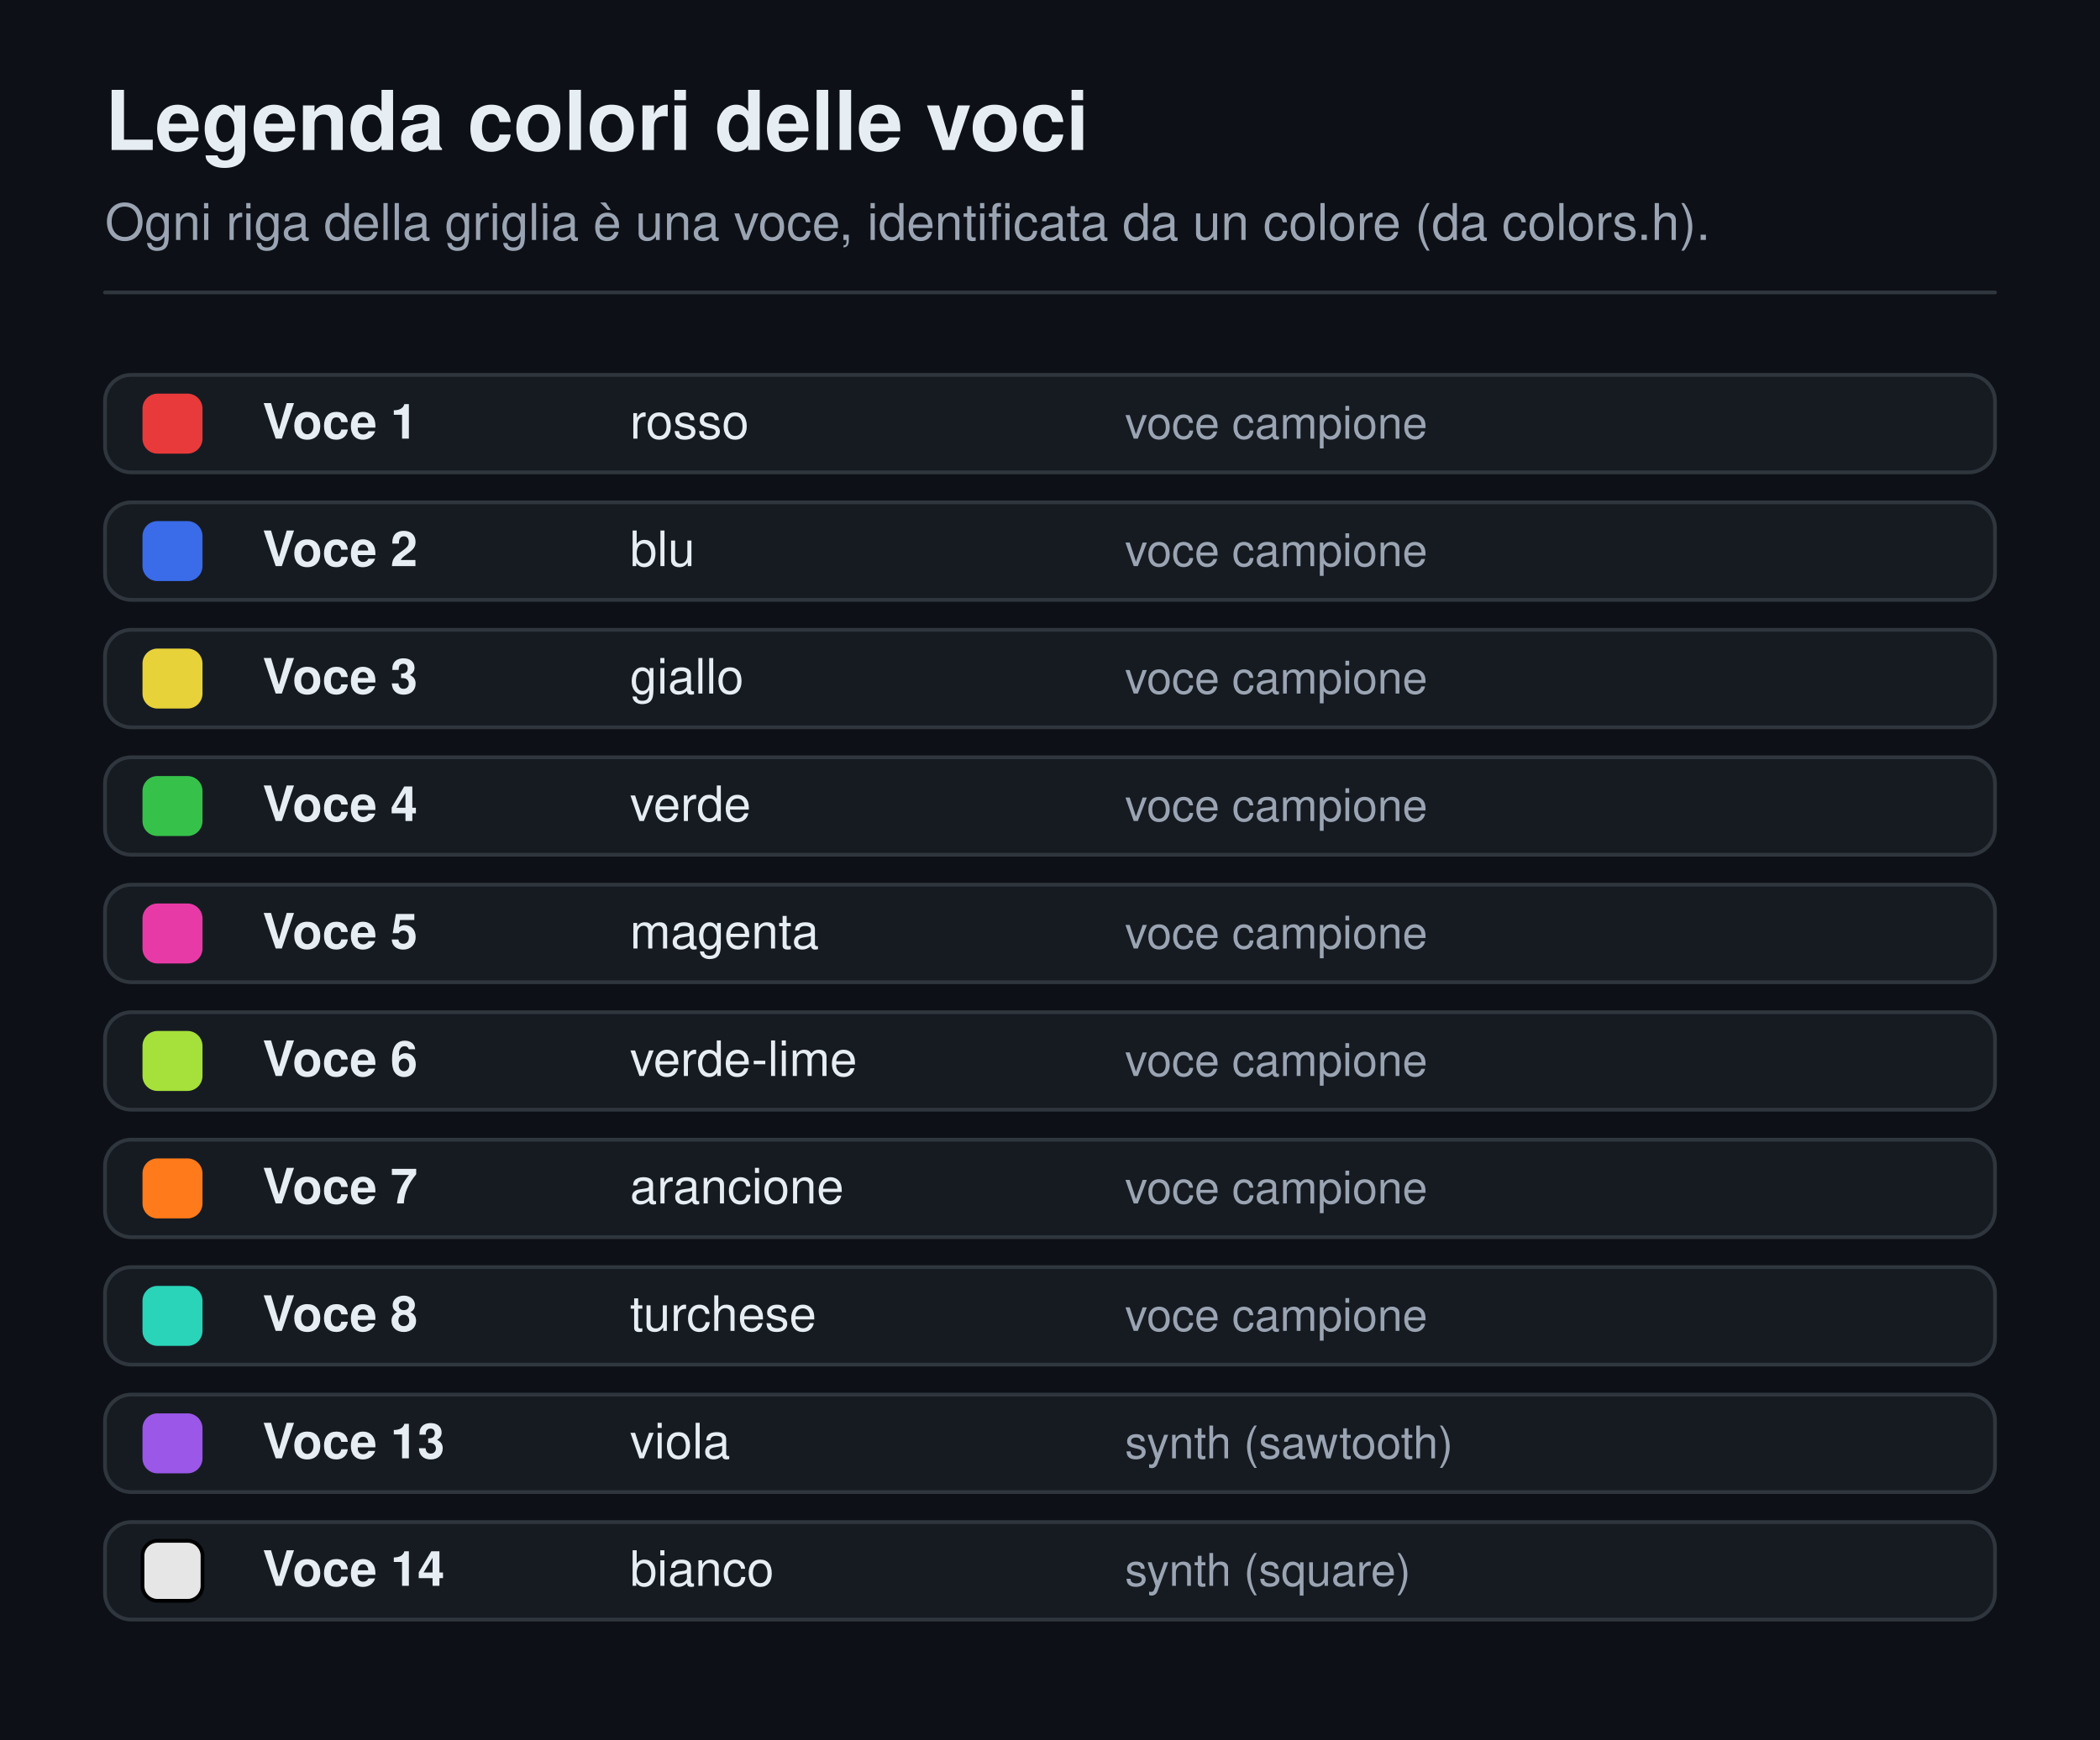
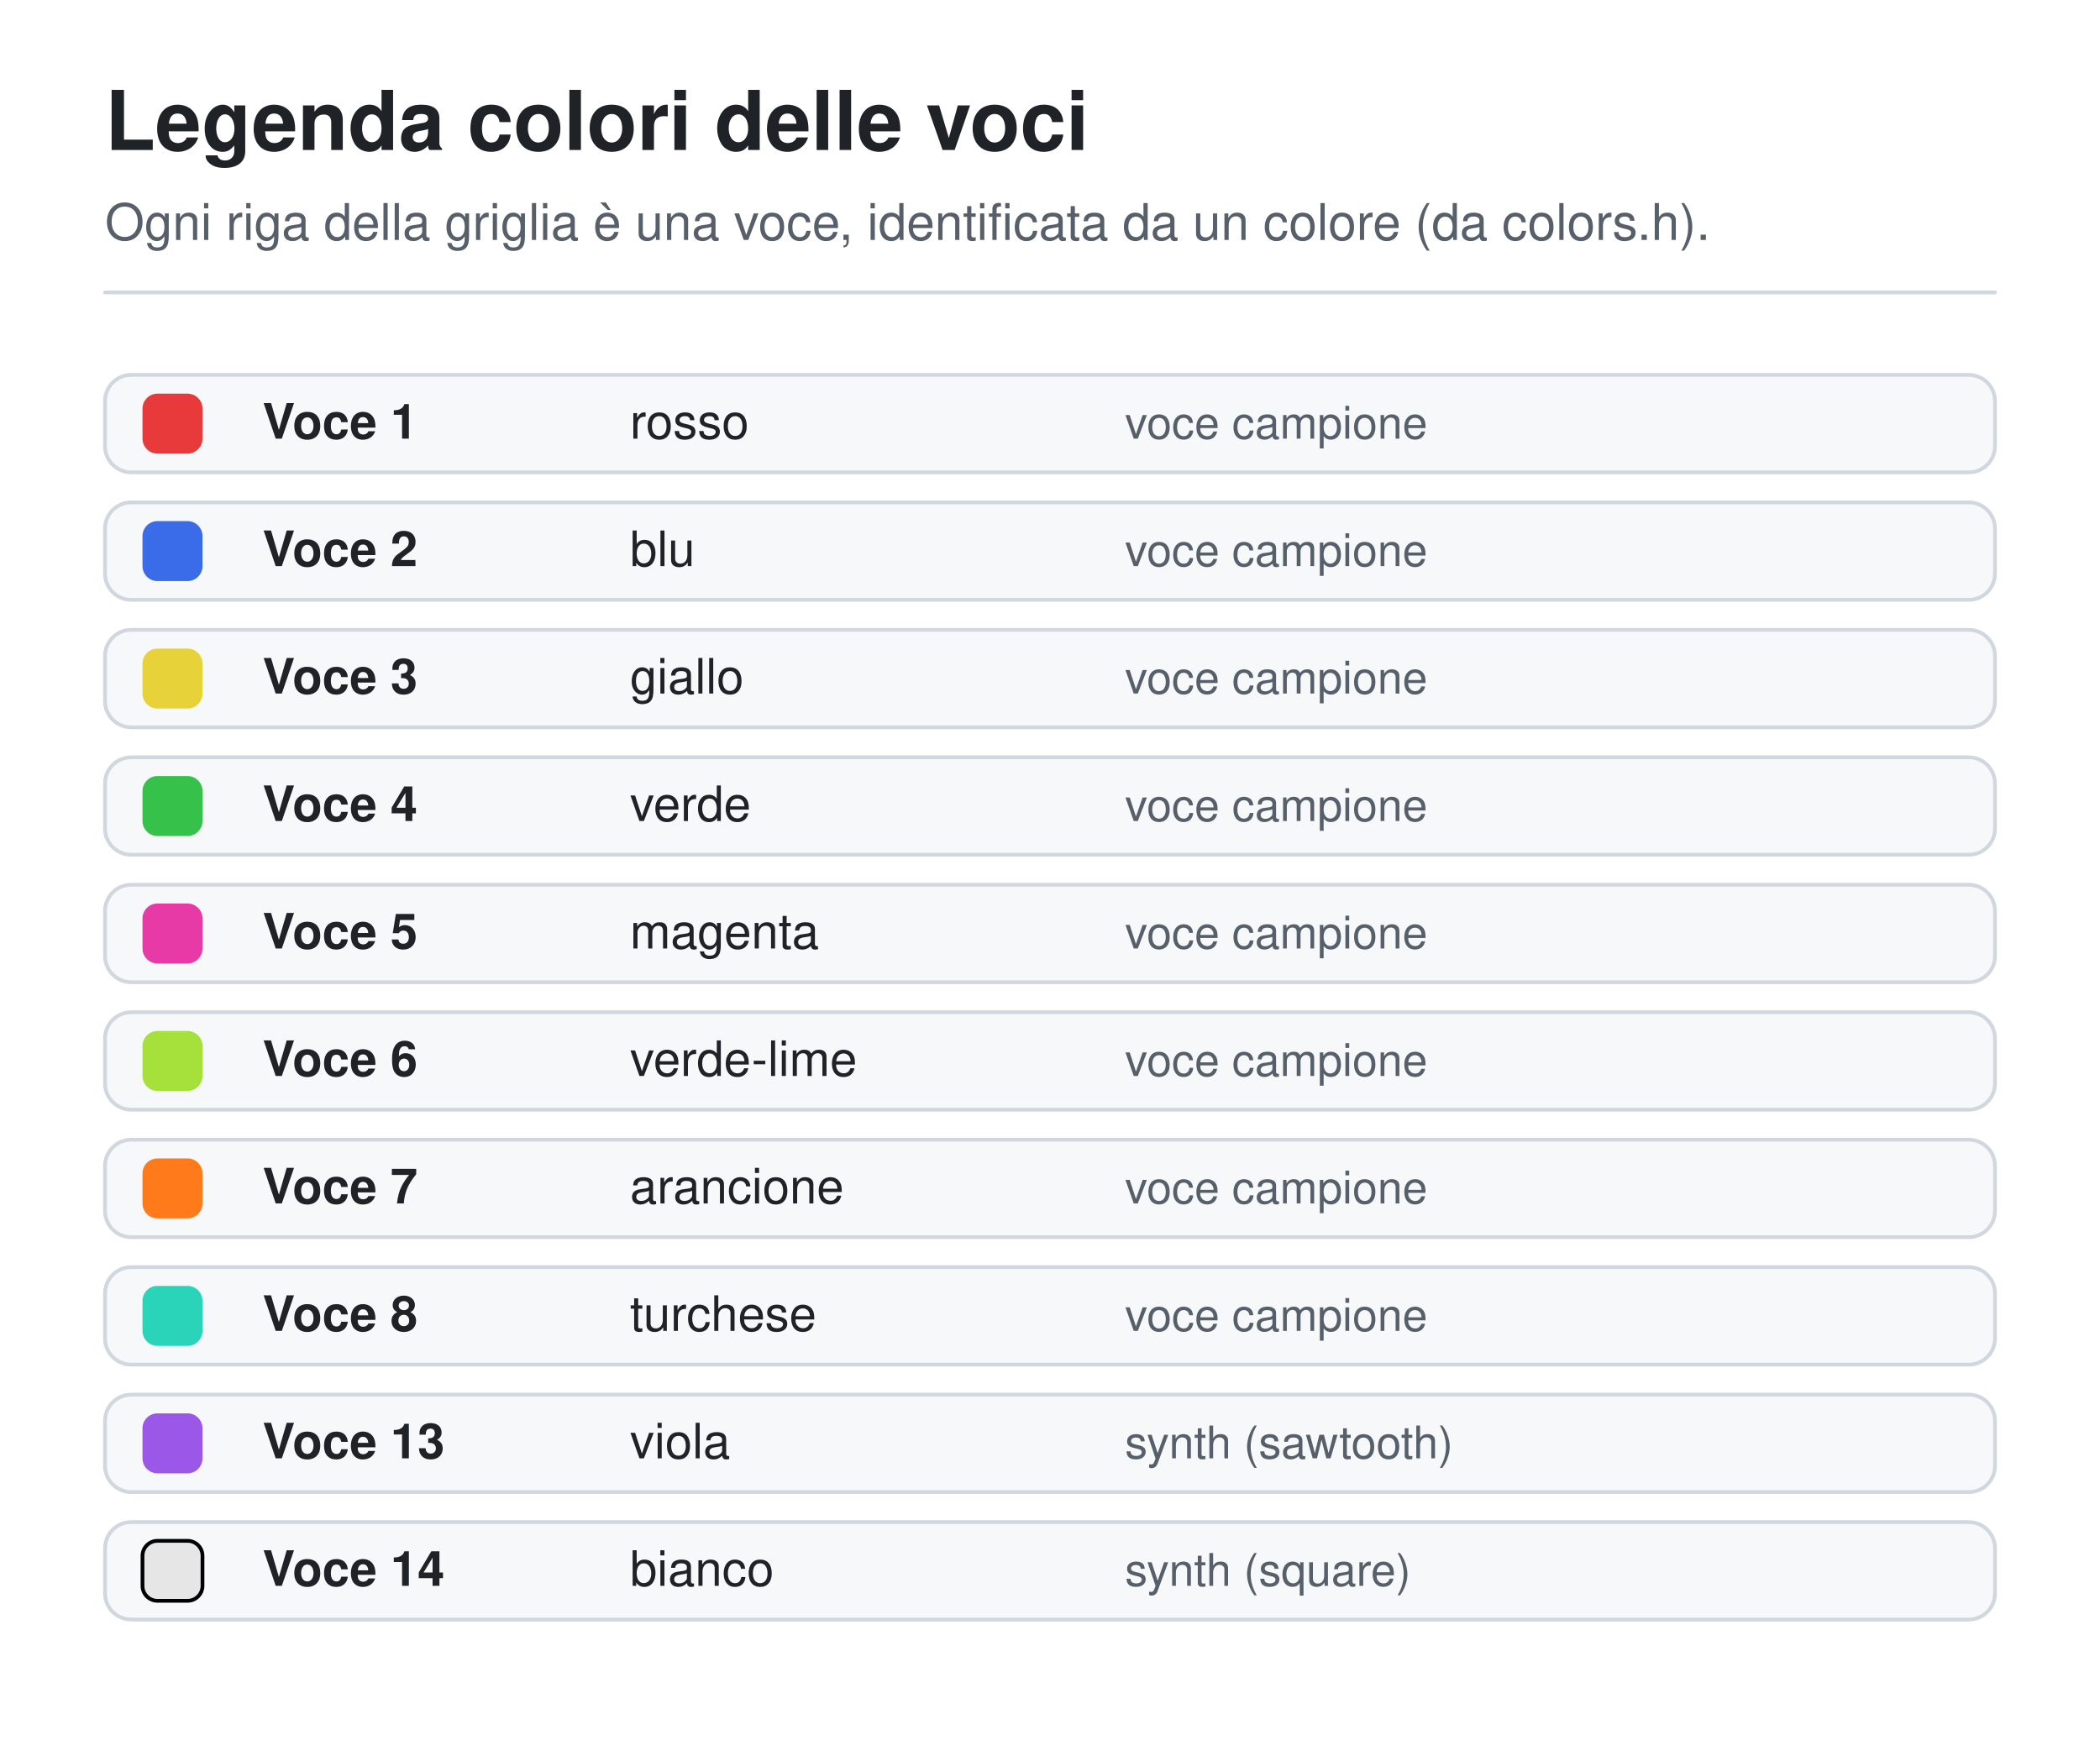
<svg xmlns="http://www.w3.org/2000/svg" viewBox="0 0 560 464" width="560" height="464" role="img">
-   <rect x="0" y="0" width="560" height="999" rx="0" ry="0" fill="#0d1117" />
-   <text x="28" y="40" font-family="'Segoe UI',Helvetica,Arial,sans-serif" font-size="22" fill="#e6edf3" text-anchor="start" font-weight="700">Legenda colori delle voci</text>
-   <text x="28" y="64" font-family="'Segoe UI',Helvetica,Arial,sans-serif" font-size="13.5" fill="#9aa4b2" text-anchor="start" font-weight="400">Ogni riga della griglia è una voce, identificata da un colore (da colors.h).</text>
-   <line x1="28" y1="78" x2="532" y2="78" stroke="#30363d" stroke-width="1" stroke-linecap="round" />
-   <rect x="28" y="100" width="504" height="26" rx="7" ry="7" fill="#161b22" stroke="#30363d" stroke-width="1" />
+   <rect x="0" y="0" width="560" height="999" rx="0" ry="0" fill="#ffffff" />
+   <text x="28" y="40" font-family="'Segoe UI',Helvetica,Arial,sans-serif" font-size="22" fill="#1f2328" text-anchor="start" font-weight="700">Legenda colori delle voci</text>
+   <text x="28" y="64" font-family="'Segoe UI',Helvetica,Arial,sans-serif" font-size="13.5" fill="#57606a" text-anchor="start" font-weight="400">Ogni riga della griglia è una voce, identificata da un colore (da colors.h).</text>
+   <line x1="28" y1="78" x2="532" y2="78" stroke="#d0d7de" stroke-width="1" stroke-linecap="round" />
+   <rect x="28" y="100" width="504" height="26" rx="7" ry="7" fill="#f6f8fa" stroke="#d0d7de" stroke-width="1" />
  <rect x="38" y="105" width="16" height="16" rx="4" ry="4" fill="#E83A3A" />
-   <text x="70" y="117" font-family="'Segoe UI',Helvetica,Arial,sans-serif" font-size="13" fill="#e6edf3" text-anchor="start" font-weight="700">Voce 1</text>
-   <text x="168" y="117" font-family="'Segoe UI',Helvetica,Arial,sans-serif" font-size="13" fill="#e6edf3" text-anchor="start" font-weight="400">rosso</text>
-   <text x="300" y="117" font-family="'Segoe UI',Helvetica,Arial,sans-serif" font-size="12" fill="#9aa4b2" text-anchor="start" font-weight="400">voce campione</text>
-   <rect x="28" y="134" width="504" height="26" rx="7" ry="7" fill="#161b22" stroke="#30363d" stroke-width="1" />
+   <text x="70" y="117" font-family="'Segoe UI',Helvetica,Arial,sans-serif" font-size="13" fill="#1f2328" text-anchor="start" font-weight="700">Voce 1</text>
+   <text x="168" y="117" font-family="'Segoe UI',Helvetica,Arial,sans-serif" font-size="13" fill="#1f2328" text-anchor="start" font-weight="400">rosso</text>
+   <text x="300" y="117" font-family="'Segoe UI',Helvetica,Arial,sans-serif" font-size="12" fill="#57606a" text-anchor="start" font-weight="400">voce campione</text>
+   <rect x="28" y="134" width="504" height="26" rx="7" ry="7" fill="#f6f8fa" stroke="#d0d7de" stroke-width="1" />
  <rect x="38" y="139" width="16" height="16" rx="4" ry="4" fill="#3A6BE8" />
-   <text x="70" y="151" font-family="'Segoe UI',Helvetica,Arial,sans-serif" font-size="13" fill="#e6edf3" text-anchor="start" font-weight="700">Voce 2</text>
-   <text x="168" y="151" font-family="'Segoe UI',Helvetica,Arial,sans-serif" font-size="13" fill="#e6edf3" text-anchor="start" font-weight="400">blu</text>
-   <text x="300" y="151" font-family="'Segoe UI',Helvetica,Arial,sans-serif" font-size="12" fill="#9aa4b2" text-anchor="start" font-weight="400">voce campione</text>
-   <rect x="28" y="168" width="504" height="26" rx="7" ry="7" fill="#161b22" stroke="#30363d" stroke-width="1" />
+   <text x="70" y="151" font-family="'Segoe UI',Helvetica,Arial,sans-serif" font-size="13" fill="#1f2328" text-anchor="start" font-weight="700">Voce 2</text>
+   <text x="168" y="151" font-family="'Segoe UI',Helvetica,Arial,sans-serif" font-size="13" fill="#1f2328" text-anchor="start" font-weight="400">blu</text>
+   <text x="300" y="151" font-family="'Segoe UI',Helvetica,Arial,sans-serif" font-size="12" fill="#57606a" text-anchor="start" font-weight="400">voce campione</text>
+   <rect x="28" y="168" width="504" height="26" rx="7" ry="7" fill="#f6f8fa" stroke="#d0d7de" stroke-width="1" />
  <rect x="38" y="173" width="16" height="16" rx="4" ry="4" fill="#E8D23A" />
-   <text x="70" y="185" font-family="'Segoe UI',Helvetica,Arial,sans-serif" font-size="13" fill="#e6edf3" text-anchor="start" font-weight="700">Voce 3</text>
-   <text x="168" y="185" font-family="'Segoe UI',Helvetica,Arial,sans-serif" font-size="13" fill="#e6edf3" text-anchor="start" font-weight="400">giallo</text>
-   <text x="300" y="185" font-family="'Segoe UI',Helvetica,Arial,sans-serif" font-size="12" fill="#9aa4b2" text-anchor="start" font-weight="400">voce campione</text>
-   <rect x="28" y="202" width="504" height="26" rx="7" ry="7" fill="#161b22" stroke="#30363d" stroke-width="1" />
+   <text x="70" y="185" font-family="'Segoe UI',Helvetica,Arial,sans-serif" font-size="13" fill="#1f2328" text-anchor="start" font-weight="700">Voce 3</text>
+   <text x="168" y="185" font-family="'Segoe UI',Helvetica,Arial,sans-serif" font-size="13" fill="#1f2328" text-anchor="start" font-weight="400">giallo</text>
+   <text x="300" y="185" font-family="'Segoe UI',Helvetica,Arial,sans-serif" font-size="12" fill="#57606a" text-anchor="start" font-weight="400">voce campione</text>
+   <rect x="28" y="202" width="504" height="26" rx="7" ry="7" fill="#f6f8fa" stroke="#d0d7de" stroke-width="1" />
  <rect x="38" y="207" width="16" height="16" rx="4" ry="4" fill="#36C24A" />
-   <text x="70" y="219" font-family="'Segoe UI',Helvetica,Arial,sans-serif" font-size="13" fill="#e6edf3" text-anchor="start" font-weight="700">Voce 4</text>
-   <text x="168" y="219" font-family="'Segoe UI',Helvetica,Arial,sans-serif" font-size="13" fill="#e6edf3" text-anchor="start" font-weight="400">verde</text>
-   <text x="300" y="219" font-family="'Segoe UI',Helvetica,Arial,sans-serif" font-size="12" fill="#9aa4b2" text-anchor="start" font-weight="400">voce campione</text>
-   <rect x="28" y="236" width="504" height="26" rx="7" ry="7" fill="#161b22" stroke="#30363d" stroke-width="1" />
+   <text x="70" y="219" font-family="'Segoe UI',Helvetica,Arial,sans-serif" font-size="13" fill="#1f2328" text-anchor="start" font-weight="700">Voce 4</text>
+   <text x="168" y="219" font-family="'Segoe UI',Helvetica,Arial,sans-serif" font-size="13" fill="#1f2328" text-anchor="start" font-weight="400">verde</text>
+   <text x="300" y="219" font-family="'Segoe UI',Helvetica,Arial,sans-serif" font-size="12" fill="#57606a" text-anchor="start" font-weight="400">voce campione</text>
+   <rect x="28" y="236" width="504" height="26" rx="7" ry="7" fill="#f6f8fa" stroke="#d0d7de" stroke-width="1" />
  <rect x="38" y="241" width="16" height="16" rx="4" ry="4" fill="#E83AA6" />
-   <text x="70" y="253" font-family="'Segoe UI',Helvetica,Arial,sans-serif" font-size="13" fill="#e6edf3" text-anchor="start" font-weight="700">Voce 5</text>
-   <text x="168" y="253" font-family="'Segoe UI',Helvetica,Arial,sans-serif" font-size="13" fill="#e6edf3" text-anchor="start" font-weight="400">magenta</text>
-   <text x="300" y="253" font-family="'Segoe UI',Helvetica,Arial,sans-serif" font-size="12" fill="#9aa4b2" text-anchor="start" font-weight="400">voce campione</text>
-   <rect x="28" y="270" width="504" height="26" rx="7" ry="7" fill="#161b22" stroke="#30363d" stroke-width="1" />
+   <text x="70" y="253" font-family="'Segoe UI',Helvetica,Arial,sans-serif" font-size="13" fill="#1f2328" text-anchor="start" font-weight="700">Voce 5</text>
+   <text x="168" y="253" font-family="'Segoe UI',Helvetica,Arial,sans-serif" font-size="13" fill="#1f2328" text-anchor="start" font-weight="400">magenta</text>
+   <text x="300" y="253" font-family="'Segoe UI',Helvetica,Arial,sans-serif" font-size="12" fill="#57606a" text-anchor="start" font-weight="400">voce campione</text>
+   <rect x="28" y="270" width="504" height="26" rx="7" ry="7" fill="#f6f8fa" stroke="#d0d7de" stroke-width="1" />
  <rect x="38" y="275" width="16" height="16" rx="4" ry="4" fill="#A6E03A" />
-   <text x="70" y="287" font-family="'Segoe UI',Helvetica,Arial,sans-serif" font-size="13" fill="#e6edf3" text-anchor="start" font-weight="700">Voce 6</text>
-   <text x="168" y="287" font-family="'Segoe UI',Helvetica,Arial,sans-serif" font-size="13" fill="#e6edf3" text-anchor="start" font-weight="400">verde-lime</text>
-   <text x="300" y="287" font-family="'Segoe UI',Helvetica,Arial,sans-serif" font-size="12" fill="#9aa4b2" text-anchor="start" font-weight="400">voce campione</text>
-   <rect x="28" y="304" width="504" height="26" rx="7" ry="7" fill="#161b22" stroke="#30363d" stroke-width="1" />
+   <text x="70" y="287" font-family="'Segoe UI',Helvetica,Arial,sans-serif" font-size="13" fill="#1f2328" text-anchor="start" font-weight="700">Voce 6</text>
+   <text x="168" y="287" font-family="'Segoe UI',Helvetica,Arial,sans-serif" font-size="13" fill="#1f2328" text-anchor="start" font-weight="400">verde-lime</text>
+   <text x="300" y="287" font-family="'Segoe UI',Helvetica,Arial,sans-serif" font-size="12" fill="#57606a" text-anchor="start" font-weight="400">voce campione</text>
+   <rect x="28" y="304" width="504" height="26" rx="7" ry="7" fill="#f6f8fa" stroke="#d0d7de" stroke-width="1" />
  <rect x="38" y="309" width="16" height="16" rx="4" ry="4" fill="#FF7A1A" />
-   <text x="70" y="321" font-family="'Segoe UI',Helvetica,Arial,sans-serif" font-size="13" fill="#e6edf3" text-anchor="start" font-weight="700">Voce 7</text>
-   <text x="168" y="321" font-family="'Segoe UI',Helvetica,Arial,sans-serif" font-size="13" fill="#e6edf3" text-anchor="start" font-weight="400">arancione</text>
-   <text x="300" y="321" font-family="'Segoe UI',Helvetica,Arial,sans-serif" font-size="12" fill="#9aa4b2" text-anchor="start" font-weight="400">voce campione</text>
-   <rect x="28" y="338" width="504" height="26" rx="7" ry="7" fill="#161b22" stroke="#30363d" stroke-width="1" />
+   <text x="70" y="321" font-family="'Segoe UI',Helvetica,Arial,sans-serif" font-size="13" fill="#1f2328" text-anchor="start" font-weight="700">Voce 7</text>
+   <text x="168" y="321" font-family="'Segoe UI',Helvetica,Arial,sans-serif" font-size="13" fill="#1f2328" text-anchor="start" font-weight="400">arancione</text>
+   <text x="300" y="321" font-family="'Segoe UI',Helvetica,Arial,sans-serif" font-size="12" fill="#57606a" text-anchor="start" font-weight="400">voce campione</text>
+   <rect x="28" y="338" width="504" height="26" rx="7" ry="7" fill="#f6f8fa" stroke="#d0d7de" stroke-width="1" />
  <rect x="38" y="343" width="16" height="16" rx="4" ry="4" fill="#2AD4B8" />
-   <text x="70" y="355" font-family="'Segoe UI',Helvetica,Arial,sans-serif" font-size="13" fill="#e6edf3" text-anchor="start" font-weight="700">Voce 8</text>
-   <text x="168" y="355" font-family="'Segoe UI',Helvetica,Arial,sans-serif" font-size="13" fill="#e6edf3" text-anchor="start" font-weight="400">turchese</text>
-   <text x="300" y="355" font-family="'Segoe UI',Helvetica,Arial,sans-serif" font-size="12" fill="#9aa4b2" text-anchor="start" font-weight="400">voce campione</text>
-   <rect x="28" y="372" width="504" height="26" rx="7" ry="7" fill="#161b22" stroke="#30363d" stroke-width="1" />
+   <text x="70" y="355" font-family="'Segoe UI',Helvetica,Arial,sans-serif" font-size="13" fill="#1f2328" text-anchor="start" font-weight="700">Voce 8</text>
+   <text x="168" y="355" font-family="'Segoe UI',Helvetica,Arial,sans-serif" font-size="13" fill="#1f2328" text-anchor="start" font-weight="400">turchese</text>
+   <text x="300" y="355" font-family="'Segoe UI',Helvetica,Arial,sans-serif" font-size="12" fill="#57606a" text-anchor="start" font-weight="400">voce campione</text>
+   <rect x="28" y="372" width="504" height="26" rx="7" ry="7" fill="#f6f8fa" stroke="#d0d7de" stroke-width="1" />
  <rect x="38" y="377" width="16" height="16" rx="4" ry="4" fill="#9A57E8" />
-   <text x="70" y="389" font-family="'Segoe UI',Helvetica,Arial,sans-serif" font-size="13" fill="#e6edf3" text-anchor="start" font-weight="700">Voce 13</text>
-   <text x="168" y="389" font-family="'Segoe UI',Helvetica,Arial,sans-serif" font-size="13" fill="#e6edf3" text-anchor="start" font-weight="400">viola</text>
-   <text x="300" y="389" font-family="'Segoe UI',Helvetica,Arial,sans-serif" font-size="12" fill="#9aa4b2" text-anchor="start" font-weight="400">synth (sawtooth)</text>
-   <rect x="28" y="406" width="504" height="26" rx="7" ry="7" fill="#161b22" stroke="#30363d" stroke-width="1" />
+   <text x="70" y="389" font-family="'Segoe UI',Helvetica,Arial,sans-serif" font-size="13" fill="#1f2328" text-anchor="start" font-weight="700">Voce 13</text>
+   <text x="168" y="389" font-family="'Segoe UI',Helvetica,Arial,sans-serif" font-size="13" fill="#1f2328" text-anchor="start" font-weight="400">viola</text>
+   <text x="300" y="389" font-family="'Segoe UI',Helvetica,Arial,sans-serif" font-size="12" fill="#57606a" text-anchor="start" font-weight="400">synth (sawtooth)</text>
+   <rect x="28" y="406" width="504" height="26" rx="7" ry="7" fill="#f6f8fa" stroke="#d0d7de" stroke-width="1" />
  <rect x="38" y="411" width="16" height="16" rx="4" ry="4" fill="#E6E6E6" stroke="#000000" stroke-width="1" />
-   <text x="70" y="423" font-family="'Segoe UI',Helvetica,Arial,sans-serif" font-size="13" fill="#e6edf3" text-anchor="start" font-weight="700">Voce 14</text>
-   <text x="168" y="423" font-family="'Segoe UI',Helvetica,Arial,sans-serif" font-size="13" fill="#e6edf3" text-anchor="start" font-weight="400">bianco</text>
-   <text x="300" y="423" font-family="'Segoe UI',Helvetica,Arial,sans-serif" font-size="12" fill="#9aa4b2" text-anchor="start" font-weight="400">synth (square)</text>
+   <text x="70" y="423" font-family="'Segoe UI',Helvetica,Arial,sans-serif" font-size="13" fill="#1f2328" text-anchor="start" font-weight="700">Voce 14</text>
+   <text x="168" y="423" font-family="'Segoe UI',Helvetica,Arial,sans-serif" font-size="13" fill="#1f2328" text-anchor="start" font-weight="400">bianco</text>
+   <text x="300" y="423" font-family="'Segoe UI',Helvetica,Arial,sans-serif" font-size="12" fill="#57606a" text-anchor="start" font-weight="400">synth (square)</text>
</svg>
